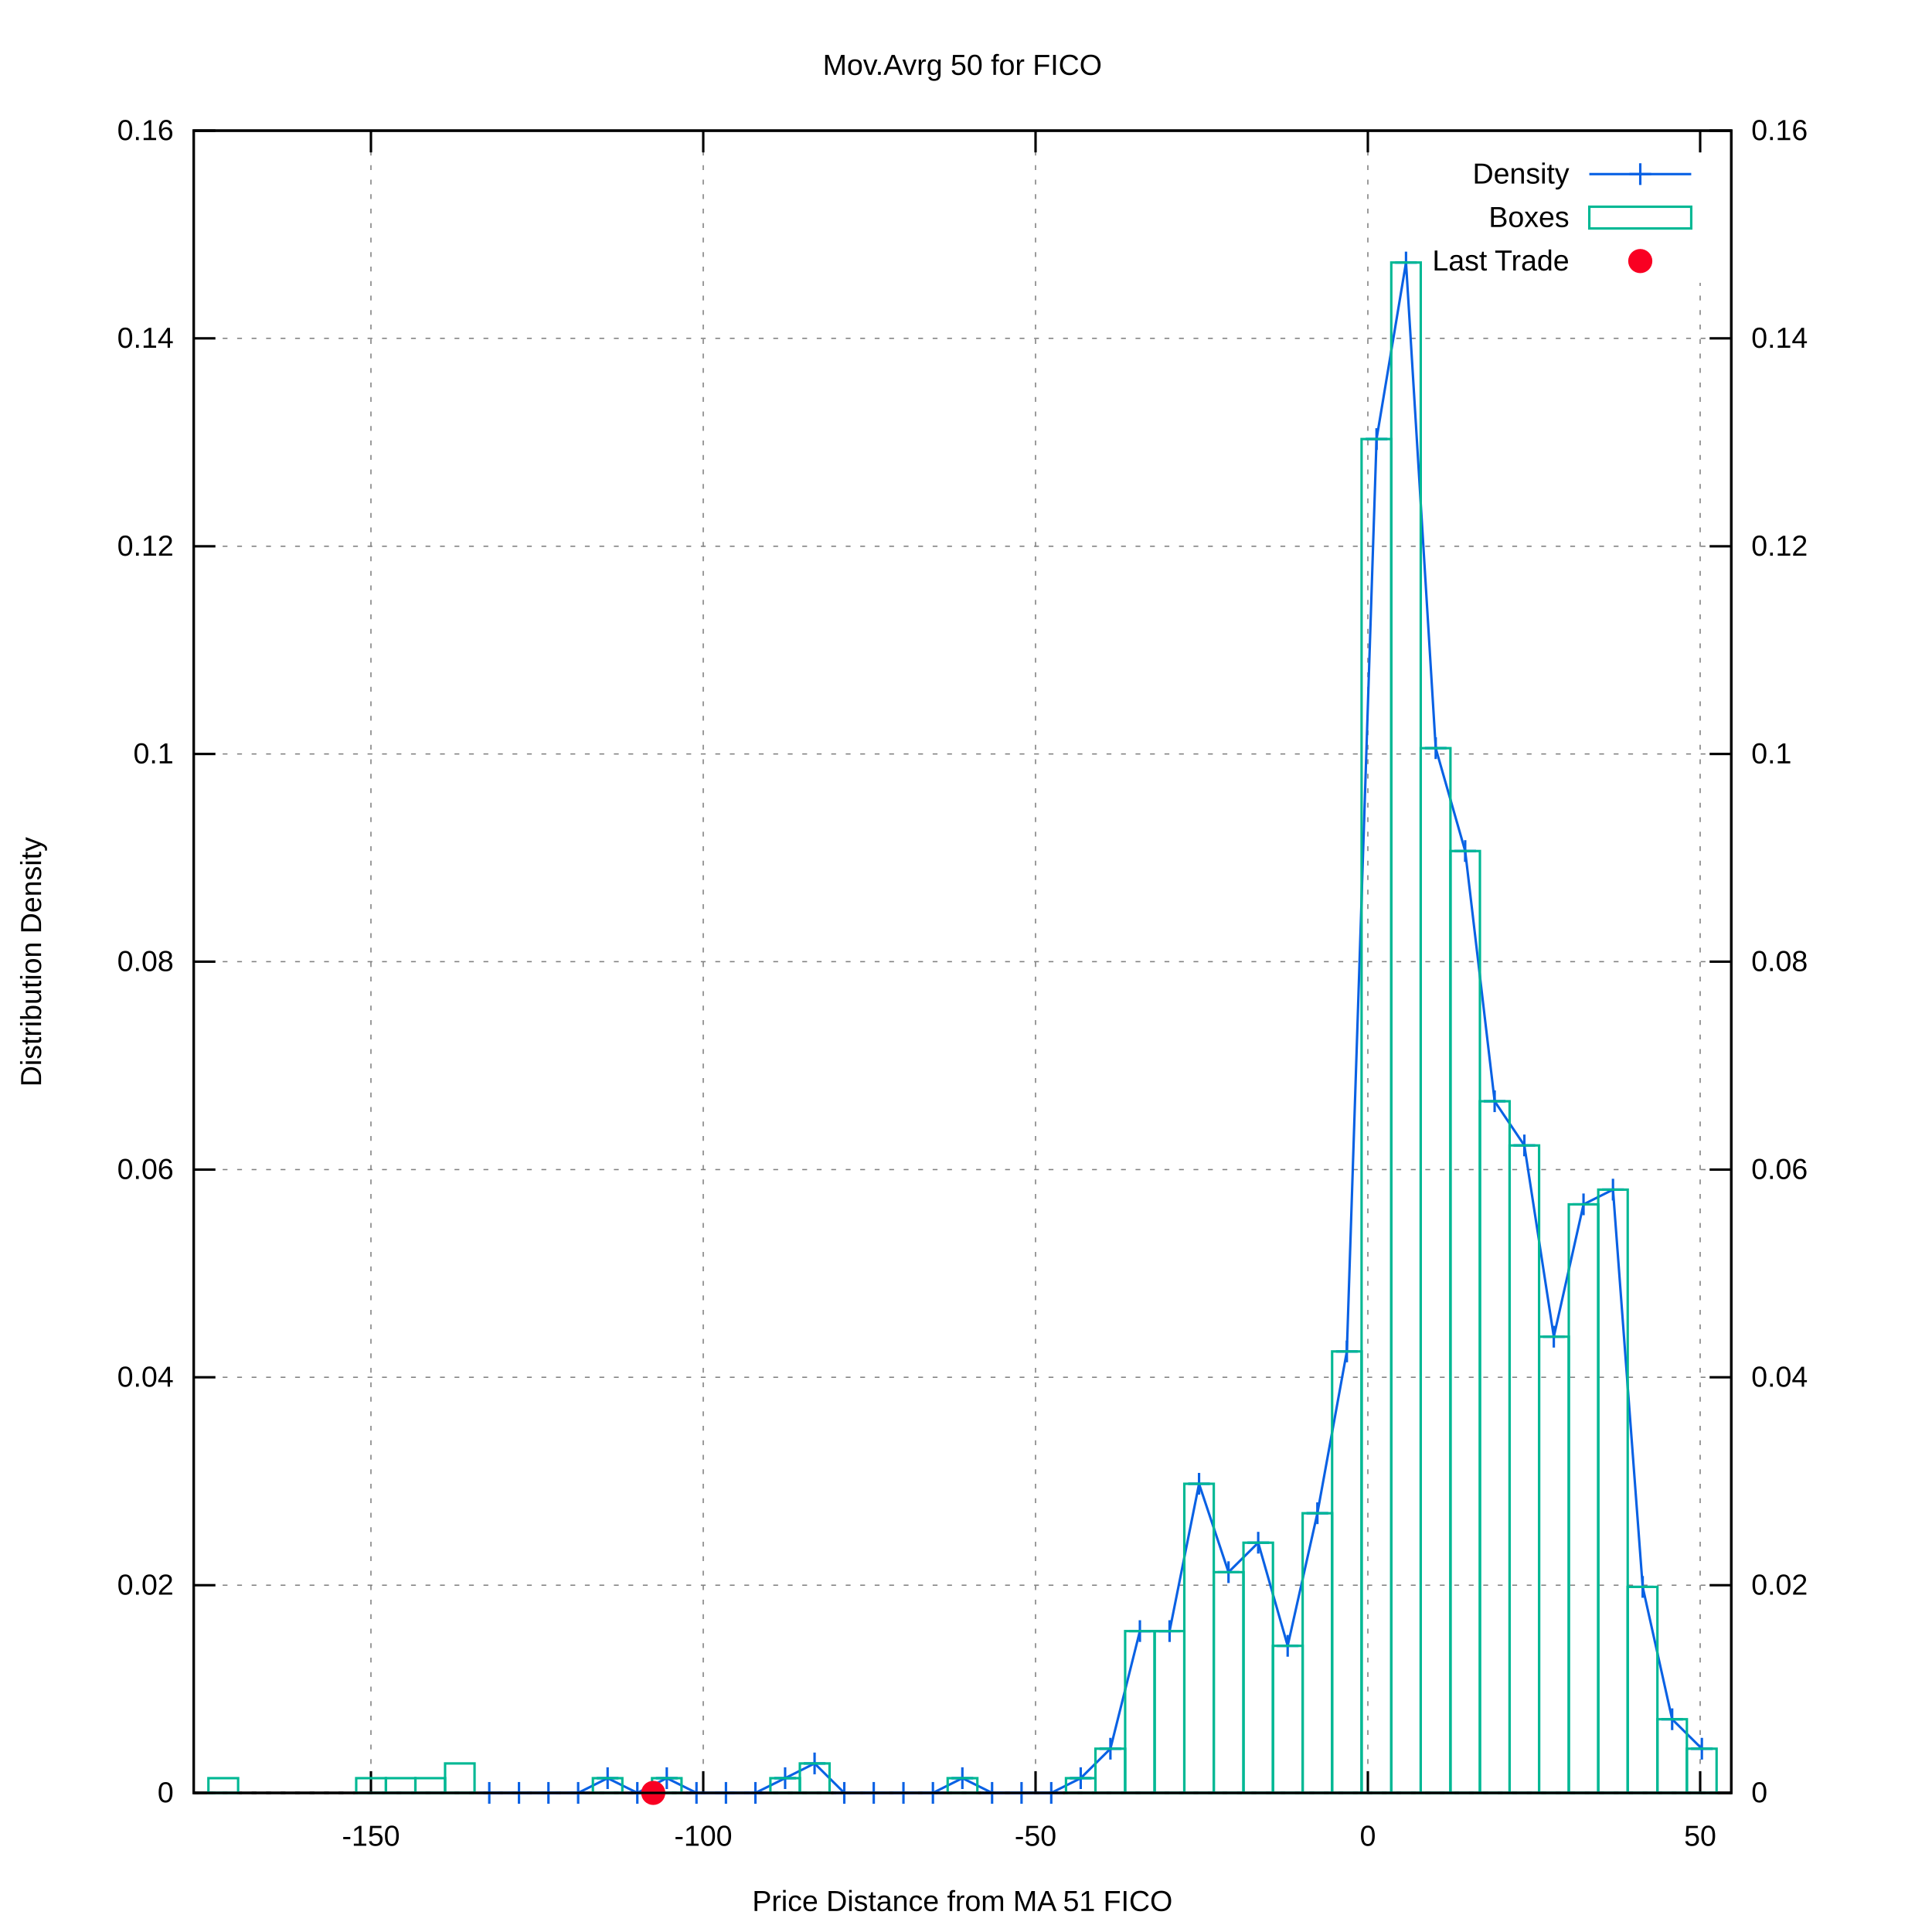
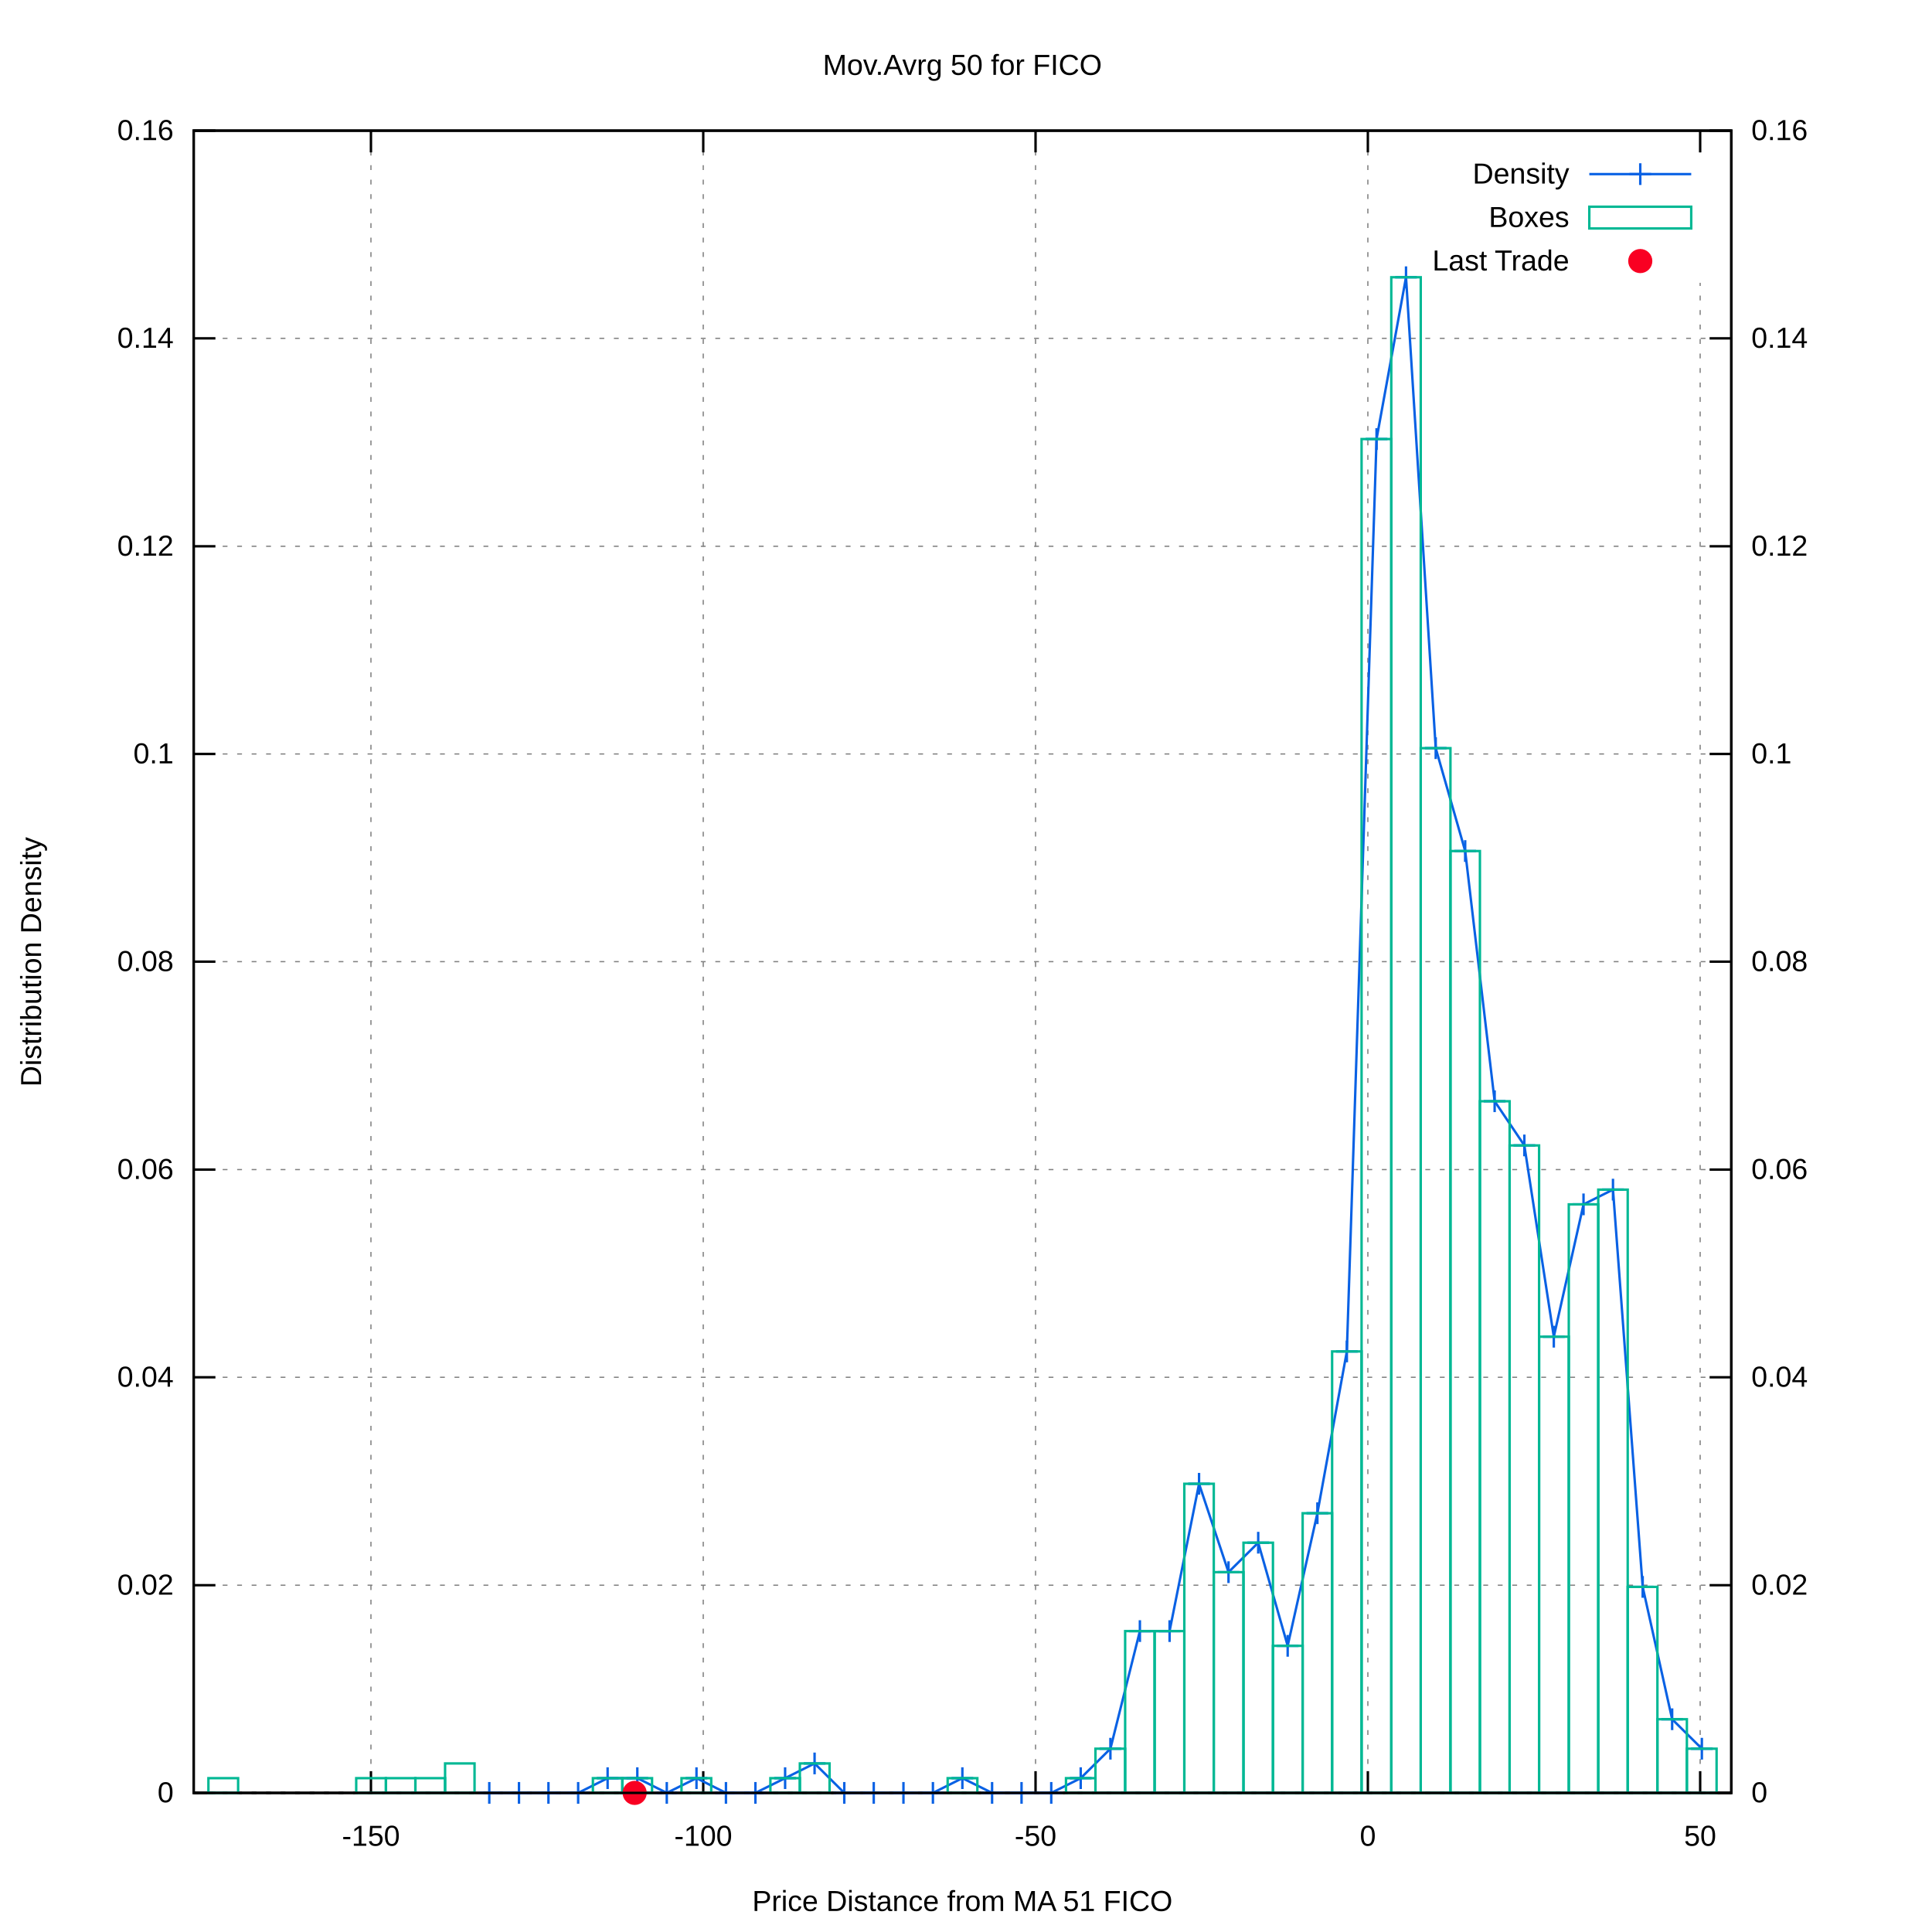
<svg xmlns="http://www.w3.org/2000/svg" xmlns:xlink="http://www.w3.org/1999/xlink" viewBox="0 0 800 800">
  <g id="gnuplot_canvas">
    <rect x="0" y="0" width="800" height="800" fill="#ffffff" />
    <defs>
      <circle id="gpDot" r="0.5" stroke-width="0.5" />
      <path id="gpPt0" stroke-width="0.222" stroke="currentColor" d="M-1,0 h2 M0,-1 v2" />
      <path id="gpPt1" stroke-width="0.222" stroke="currentColor" d="M-1,-1 L1,1 M1,-1 L-1,1" />
      <path id="gpPt2" stroke-width="0.222" stroke="currentColor" d="M-1,0 L1,0 M0,-1 L0,1 M-1,-1 L1,1 M-1,1 L1,-1" />
      <rect id="gpPt3" stroke-width="0.222" stroke="currentColor" x="-1" y="-1" width="2" height="2" />
      <rect id="gpPt4" stroke-width="0.222" stroke="currentColor" fill="currentColor" x="-1" y="-1" width="2" height="2" />
      <circle id="gpPt5" stroke-width="0.222" stroke="currentColor" cx="0" cy="0" r="1" />
      <use xlink:href="#gpPt5" id="gpPt6" fill="currentColor" stroke="none" />
      <path id="gpPt7" stroke-width="0.222" stroke="currentColor" d="M0,-1.33 L-1.33,0.67 L1.33,0.67 z" />
      <use xlink:href="#gpPt7" id="gpPt8" fill="currentColor" stroke="none" />
      <use xlink:href="#gpPt7" id="gpPt9" stroke="currentColor" transform="rotate(180)" />
      <use xlink:href="#gpPt9" id="gpPt10" fill="currentColor" stroke="none" />
      <use xlink:href="#gpPt3" id="gpPt11" stroke="currentColor" transform="rotate(45)" />
      <use xlink:href="#gpPt11" id="gpPt12" fill="currentColor" stroke="none" />
      <path id="gpPt13" stroke-width="0.222" stroke="currentColor" d="M0,1.330 L1.265,0.411 L0.782,-1.067 L-0.782,-1.076 L-1.265,0.411 z" />
      <use xlink:href="#gpPt13" id="gpPt14" fill="currentColor" stroke="none" />
      <filter id="textbox" filterUnits="objectBoundingBox" x="0" y="0" height="1" width="1">
        <feFlood flood-color="#FFFFFF" flood-opacity="1" result="bgnd" />
        <feComposite in="SourceGraphic" in2="bgnd" operator="atop" />
      </filter>
      <filter id="greybox" filterUnits="objectBoundingBox" x="0" y="0" height="1" width="1">
        <feFlood flood-color="lightgrey" flood-opacity="1" result="grey" />
        <feComposite in="SourceGraphic" in2="grey" operator="atop" />
      </filter>
    </defs>
    <g fill="none" color="#FFFFFF" stroke="black" stroke-width="1.00" stroke-linecap="butt" stroke-linejoin="miter">
</g>
    <g fill="none" color="black" stroke="currentColor" stroke-width="1.00" stroke-linecap="butt" stroke-linejoin="miter">
</g>
    <g fill="none" color="black" stroke="black" stroke-width="0.50" stroke-linecap="butt" stroke-linejoin="miter">
</g>
    <g fill="none" color="gray" stroke="currentColor" stroke-width="0.50" stroke-linecap="butt" stroke-linejoin="miter">
      <path stroke="gray" stroke-dasharray="2,4" class="gridline" d="M80.2,742.4 L716.9,742.4  " />
    </g>
    <g fill="none" color="gray" stroke="gray" stroke-width="1.00" stroke-linecap="butt" stroke-linejoin="miter">
</g>
    <g fill="none" color="black" stroke="currentColor" stroke-width="1.00" stroke-linecap="butt" stroke-linejoin="miter">
      <path stroke="black" d="M80.2,742.4 L89.2,742.4  " />
      <g transform="translate(71.9,746.3)" stroke="none" fill="black" font-family="arial" font-size="12.00" text-anchor="end">
        <text>
          <tspan font-family="arial"> 0</tspan>
        </text>
      </g>
    </g>
    <g fill="none" color="black" stroke="currentColor" stroke-width="1.00" stroke-linecap="butt" stroke-linejoin="miter">
</g>
    <g fill="none" color="black" stroke="black" stroke-width="0.50" stroke-linecap="butt" stroke-linejoin="miter">
</g>
    <g fill="none" color="gray" stroke="currentColor" stroke-width="0.50" stroke-linecap="butt" stroke-linejoin="miter">
      <path stroke="gray" stroke-dasharray="2,4" class="gridline" d="M80.2,656.4 L716.9,656.4  " />
    </g>
    <g fill="none" color="gray" stroke="gray" stroke-width="1.00" stroke-linecap="butt" stroke-linejoin="miter">
</g>
    <g fill="none" color="black" stroke="currentColor" stroke-width="1.00" stroke-linecap="butt" stroke-linejoin="miter">
      <path stroke="black" d="M80.2,656.4 L89.2,656.4  " />
      <g transform="translate(71.9,660.3)" stroke="none" fill="black" font-family="arial" font-size="12.00" text-anchor="end">
        <text>
          <tspan font-family="arial"> 0.02</tspan>
        </text>
      </g>
    </g>
    <g fill="none" color="black" stroke="currentColor" stroke-width="1.00" stroke-linecap="butt" stroke-linejoin="miter">
</g>
    <g fill="none" color="black" stroke="black" stroke-width="0.50" stroke-linecap="butt" stroke-linejoin="miter">
</g>
    <g fill="none" color="gray" stroke="currentColor" stroke-width="0.50" stroke-linecap="butt" stroke-linejoin="miter">
      <path stroke="gray" stroke-dasharray="2,4" class="gridline" d="M80.2,570.3 L716.9,570.3  " />
    </g>
    <g fill="none" color="gray" stroke="gray" stroke-width="1.00" stroke-linecap="butt" stroke-linejoin="miter">
</g>
    <g fill="none" color="black" stroke="currentColor" stroke-width="1.00" stroke-linecap="butt" stroke-linejoin="miter">
      <path stroke="black" d="M80.2,570.3 L89.2,570.3  " />
      <g transform="translate(71.9,574.2)" stroke="none" fill="black" font-family="arial" font-size="12.00" text-anchor="end">
        <text>
          <tspan font-family="arial"> 0.04</tspan>
        </text>
      </g>
    </g>
    <g fill="none" color="black" stroke="currentColor" stroke-width="1.00" stroke-linecap="butt" stroke-linejoin="miter">
</g>
    <g fill="none" color="black" stroke="black" stroke-width="0.50" stroke-linecap="butt" stroke-linejoin="miter">
</g>
    <g fill="none" color="gray" stroke="currentColor" stroke-width="0.50" stroke-linecap="butt" stroke-linejoin="miter">
      <path stroke="gray" stroke-dasharray="2,4" class="gridline" d="M80.2,484.3 L716.9,484.3  " />
    </g>
    <g fill="none" color="gray" stroke="gray" stroke-width="1.00" stroke-linecap="butt" stroke-linejoin="miter">
</g>
    <g fill="none" color="black" stroke="currentColor" stroke-width="1.00" stroke-linecap="butt" stroke-linejoin="miter">
      <path stroke="black" d="M80.2,484.3 L89.2,484.3  " />
      <g transform="translate(71.9,488.2)" stroke="none" fill="black" font-family="arial" font-size="12.00" text-anchor="end">
        <text>
          <tspan font-family="arial"> 0.06</tspan>
        </text>
      </g>
    </g>
    <g fill="none" color="black" stroke="currentColor" stroke-width="1.00" stroke-linecap="butt" stroke-linejoin="miter">
</g>
    <g fill="none" color="black" stroke="black" stroke-width="0.50" stroke-linecap="butt" stroke-linejoin="miter">
</g>
    <g fill="none" color="gray" stroke="currentColor" stroke-width="0.50" stroke-linecap="butt" stroke-linejoin="miter">
      <path stroke="gray" stroke-dasharray="2,4" class="gridline" d="M80.2,398.2 L716.9,398.2  " />
    </g>
    <g fill="none" color="gray" stroke="gray" stroke-width="1.00" stroke-linecap="butt" stroke-linejoin="miter">
</g>
    <g fill="none" color="black" stroke="currentColor" stroke-width="1.00" stroke-linecap="butt" stroke-linejoin="miter">
      <path stroke="black" d="M80.2,398.2 L89.2,398.2  " />
      <g transform="translate(71.9,402.1)" stroke="none" fill="black" font-family="arial" font-size="12.00" text-anchor="end">
        <text>
          <tspan font-family="arial"> 0.08</tspan>
        </text>
      </g>
    </g>
    <g fill="none" color="black" stroke="currentColor" stroke-width="1.00" stroke-linecap="butt" stroke-linejoin="miter">
</g>
    <g fill="none" color="black" stroke="black" stroke-width="0.50" stroke-linecap="butt" stroke-linejoin="miter">
</g>
    <g fill="none" color="gray" stroke="currentColor" stroke-width="0.50" stroke-linecap="butt" stroke-linejoin="miter">
      <path stroke="gray" stroke-dasharray="2,4" class="gridline" d="M80.2,312.2 L716.9,312.2  " />
    </g>
    <g fill="none" color="gray" stroke="gray" stroke-width="1.00" stroke-linecap="butt" stroke-linejoin="miter">
</g>
    <g fill="none" color="black" stroke="currentColor" stroke-width="1.00" stroke-linecap="butt" stroke-linejoin="miter">
      <path stroke="black" d="M80.2,312.2 L89.2,312.2  " />
      <g transform="translate(71.9,316.1)" stroke="none" fill="black" font-family="arial" font-size="12.00" text-anchor="end">
        <text>
          <tspan font-family="arial"> 0.1</tspan>
        </text>
      </g>
    </g>
    <g fill="none" color="black" stroke="currentColor" stroke-width="1.00" stroke-linecap="butt" stroke-linejoin="miter">
</g>
    <g fill="none" color="black" stroke="black" stroke-width="0.50" stroke-linecap="butt" stroke-linejoin="miter">
</g>
    <g fill="none" color="gray" stroke="currentColor" stroke-width="0.50" stroke-linecap="butt" stroke-linejoin="miter">
      <path stroke="gray" stroke-dasharray="2,4" class="gridline" d="M80.2,226.2 L716.9,226.2  " />
    </g>
    <g fill="none" color="gray" stroke="gray" stroke-width="1.00" stroke-linecap="butt" stroke-linejoin="miter">
</g>
    <g fill="none" color="black" stroke="currentColor" stroke-width="1.00" stroke-linecap="butt" stroke-linejoin="miter">
      <path stroke="black" d="M80.2,226.2 L89.2,226.2  " />
      <g transform="translate(71.9,230.1)" stroke="none" fill="black" font-family="arial" font-size="12.00" text-anchor="end">
        <text>
          <tspan font-family="arial"> 0.12</tspan>
        </text>
      </g>
    </g>
    <g fill="none" color="black" stroke="currentColor" stroke-width="1.00" stroke-linecap="butt" stroke-linejoin="miter">
</g>
    <g fill="none" color="black" stroke="black" stroke-width="0.50" stroke-linecap="butt" stroke-linejoin="miter">
</g>
    <g fill="none" color="gray" stroke="currentColor" stroke-width="0.50" stroke-linecap="butt" stroke-linejoin="miter">
      <path stroke="gray" stroke-dasharray="2,4" class="gridline" d="M80.2,140.1 L716.9,140.1  " />
    </g>
    <g fill="none" color="gray" stroke="gray" stroke-width="1.00" stroke-linecap="butt" stroke-linejoin="miter">
</g>
    <g fill="none" color="black" stroke="currentColor" stroke-width="1.00" stroke-linecap="butt" stroke-linejoin="miter">
      <path stroke="black" d="M80.2,140.1 L89.2,140.1  " />
      <g transform="translate(71.9,144.0)" stroke="none" fill="black" font-family="arial" font-size="12.00" text-anchor="end">
        <text>
          <tspan font-family="arial"> 0.14</tspan>
        </text>
      </g>
    </g>
    <g fill="none" color="black" stroke="currentColor" stroke-width="1.00" stroke-linecap="butt" stroke-linejoin="miter">
</g>
    <g fill="none" color="black" stroke="black" stroke-width="0.50" stroke-linecap="butt" stroke-linejoin="miter">
</g>
    <g fill="none" color="gray" stroke="currentColor" stroke-width="0.50" stroke-linecap="butt" stroke-linejoin="miter">
      <path stroke="gray" stroke-dasharray="2,4" class="gridline" d="M80.2,54.1 L716.9,54.1  " />
    </g>
    <g fill="none" color="gray" stroke="gray" stroke-width="1.00" stroke-linecap="butt" stroke-linejoin="miter">
</g>
    <g fill="none" color="black" stroke="currentColor" stroke-width="1.00" stroke-linecap="butt" stroke-linejoin="miter">
      <path stroke="black" d="M80.2,54.1 L89.2,54.1  " />
      <g transform="translate(71.9,58.0)" stroke="none" fill="black" font-family="arial" font-size="12.00" text-anchor="end">
        <text>
          <tspan font-family="arial"> 0.16</tspan>
        </text>
      </g>
    </g>
    <g fill="none" color="black" stroke="currentColor" stroke-width="1.00" stroke-linecap="butt" stroke-linejoin="miter">
</g>
    <g fill="none" color="black" stroke="black" stroke-width="0.50" stroke-linecap="butt" stroke-linejoin="miter">
</g>
    <g fill="none" color="gray" stroke="currentColor" stroke-width="0.50" stroke-linecap="butt" stroke-linejoin="miter">
      <path stroke="gray" stroke-dasharray="2,4" class="gridline" d="M153.6,742.4 L153.6,54.1  " />
    </g>
    <g fill="none" color="gray" stroke="gray" stroke-width="1.00" stroke-linecap="butt" stroke-linejoin="miter">
</g>
    <g fill="none" color="black" stroke="currentColor" stroke-width="1.00" stroke-linecap="butt" stroke-linejoin="miter">
      <path stroke="black" d="M153.6,742.4 L153.6,733.4 M153.6,54.1 L153.6,63.1  " />
      <g transform="translate(153.6,764.3)" stroke="none" fill="black" font-family="arial" font-size="12.00" text-anchor="middle">
        <text>
          <tspan font-family="arial">-150</tspan>
        </text>
      </g>
    </g>
    <g fill="none" color="black" stroke="currentColor" stroke-width="1.00" stroke-linecap="butt" stroke-linejoin="miter">
</g>
    <g fill="none" color="black" stroke="black" stroke-width="0.50" stroke-linecap="butt" stroke-linejoin="miter">
</g>
    <g fill="none" color="gray" stroke="currentColor" stroke-width="0.50" stroke-linecap="butt" stroke-linejoin="miter">
      <path stroke="gray" stroke-dasharray="2,4" class="gridline" d="M291.2,742.4 L291.2,54.1  " />
    </g>
    <g fill="none" color="gray" stroke="gray" stroke-width="1.00" stroke-linecap="butt" stroke-linejoin="miter">
</g>
    <g fill="none" color="black" stroke="currentColor" stroke-width="1.00" stroke-linecap="butt" stroke-linejoin="miter">
      <path stroke="black" d="M291.2,742.4 L291.2,733.4 M291.2,54.1 L291.2,63.1  " />
      <g transform="translate(291.2,764.3)" stroke="none" fill="black" font-family="arial" font-size="12.00" text-anchor="middle">
        <text>
          <tspan font-family="arial">-100</tspan>
        </text>
      </g>
    </g>
    <g fill="none" color="black" stroke="currentColor" stroke-width="1.00" stroke-linecap="butt" stroke-linejoin="miter">
</g>
    <g fill="none" color="black" stroke="black" stroke-width="0.50" stroke-linecap="butt" stroke-linejoin="miter">
</g>
    <g fill="none" color="gray" stroke="currentColor" stroke-width="0.50" stroke-linecap="butt" stroke-linejoin="miter">
      <path stroke="gray" stroke-dasharray="2,4" class="gridline" d="M428.8,742.4 L428.8,54.1  " />
    </g>
    <g fill="none" color="gray" stroke="gray" stroke-width="1.00" stroke-linecap="butt" stroke-linejoin="miter">
</g>
    <g fill="none" color="black" stroke="currentColor" stroke-width="1.00" stroke-linecap="butt" stroke-linejoin="miter">
      <path stroke="black" d="M428.8,742.4 L428.8,733.4 M428.8,54.1 L428.8,63.1  " />
      <g transform="translate(428.8,764.3)" stroke="none" fill="black" font-family="arial" font-size="12.00" text-anchor="middle">
        <text>
          <tspan font-family="arial">-50</tspan>
        </text>
      </g>
    </g>
    <g fill="none" color="black" stroke="currentColor" stroke-width="1.00" stroke-linecap="butt" stroke-linejoin="miter">
</g>
    <g fill="none" color="black" stroke="black" stroke-width="0.50" stroke-linecap="butt" stroke-linejoin="miter">
</g>
    <g fill="none" color="gray" stroke="currentColor" stroke-width="0.50" stroke-linecap="butt" stroke-linejoin="miter">
      <path stroke="gray" stroke-dasharray="2,4" class="gridline" d="M566.4,742.4 L566.4,54.1  " />
    </g>
    <g fill="none" color="gray" stroke="gray" stroke-width="1.00" stroke-linecap="butt" stroke-linejoin="miter">
</g>
    <g fill="none" color="black" stroke="currentColor" stroke-width="1.00" stroke-linecap="butt" stroke-linejoin="miter">
      <path stroke="black" d="M566.4,742.4 L566.4,733.4 M566.4,54.1 L566.4,63.1  " />
      <g transform="translate(566.4,764.3)" stroke="none" fill="black" font-family="arial" font-size="12.00" text-anchor="middle">
        <text>
          <tspan font-family="arial"> 0</tspan>
        </text>
      </g>
    </g>
    <g fill="none" color="black" stroke="currentColor" stroke-width="1.00" stroke-linecap="butt" stroke-linejoin="miter">
</g>
    <g fill="none" color="black" stroke="black" stroke-width="0.50" stroke-linecap="butt" stroke-linejoin="miter">
</g>
    <g fill="none" color="gray" stroke="currentColor" stroke-width="0.50" stroke-linecap="butt" stroke-linejoin="miter">
      <path stroke="gray" stroke-dasharray="2,4" class="gridline" d="M704.0,742.4 L704.0,117.1 M704.0,63.1 L704.0,54.1  " />
    </g>
    <g fill="none" color="gray" stroke="gray" stroke-width="1.00" stroke-linecap="butt" stroke-linejoin="miter">
</g>
    <g fill="none" color="black" stroke="currentColor" stroke-width="1.00" stroke-linecap="butt" stroke-linejoin="miter">
      <path stroke="black" d="M704.0,742.4 L704.0,733.4 M704.0,54.1 L704.0,63.1  " />
      <g transform="translate(704.0,764.3)" stroke="none" fill="black" font-family="arial" font-size="12.00" text-anchor="middle">
        <text>
          <tspan font-family="arial"> 50</tspan>
        </text>
      </g>
    </g>
    <g fill="none" color="black" stroke="currentColor" stroke-width="1.00" stroke-linecap="butt" stroke-linejoin="miter">
      <path stroke="black" d="M716.9,742.4 L707.9,742.4  " />
      <g transform="translate(725.2,746.3)" stroke="none" fill="black" font-family="arial" font-size="12.00" text-anchor="start">
        <text>
          <tspan font-family="arial"> 0</tspan>
        </text>
      </g>
    </g>
    <g fill="none" color="black" stroke="currentColor" stroke-width="1.00" stroke-linecap="butt" stroke-linejoin="miter">
      <path stroke="black" d="M716.9,656.4 L707.9,656.4  " />
      <g transform="translate(725.2,660.3)" stroke="none" fill="black" font-family="arial" font-size="12.00" text-anchor="start">
        <text>
          <tspan font-family="arial"> 0.02</tspan>
        </text>
      </g>
    </g>
    <g fill="none" color="black" stroke="currentColor" stroke-width="1.00" stroke-linecap="butt" stroke-linejoin="miter">
      <path stroke="black" d="M716.9,570.3 L707.9,570.3  " />
      <g transform="translate(725.2,574.2)" stroke="none" fill="black" font-family="arial" font-size="12.00" text-anchor="start">
        <text>
          <tspan font-family="arial"> 0.04</tspan>
        </text>
      </g>
    </g>
    <g fill="none" color="black" stroke="currentColor" stroke-width="1.00" stroke-linecap="butt" stroke-linejoin="miter">
      <path stroke="black" d="M716.9,484.3 L707.9,484.3  " />
      <g transform="translate(725.2,488.2)" stroke="none" fill="black" font-family="arial" font-size="12.00" text-anchor="start">
        <text>
          <tspan font-family="arial"> 0.06</tspan>
        </text>
      </g>
    </g>
    <g fill="none" color="black" stroke="currentColor" stroke-width="1.00" stroke-linecap="butt" stroke-linejoin="miter">
      <path stroke="black" d="M716.9,398.2 L707.9,398.2  " />
      <g transform="translate(725.2,402.1)" stroke="none" fill="black" font-family="arial" font-size="12.00" text-anchor="start">
        <text>
          <tspan font-family="arial"> 0.08</tspan>
        </text>
      </g>
    </g>
    <g fill="none" color="black" stroke="currentColor" stroke-width="1.00" stroke-linecap="butt" stroke-linejoin="miter">
      <path stroke="black" d="M716.9,312.2 L707.9,312.2  " />
      <g transform="translate(725.2,316.1)" stroke="none" fill="black" font-family="arial" font-size="12.00" text-anchor="start">
        <text>
          <tspan font-family="arial"> 0.1</tspan>
        </text>
      </g>
    </g>
    <g fill="none" color="black" stroke="currentColor" stroke-width="1.00" stroke-linecap="butt" stroke-linejoin="miter">
      <path stroke="black" d="M716.9,226.2 L707.9,226.2  " />
      <g transform="translate(725.2,230.1)" stroke="none" fill="black" font-family="arial" font-size="12.00" text-anchor="start">
        <text>
          <tspan font-family="arial"> 0.12</tspan>
        </text>
      </g>
    </g>
    <g fill="none" color="black" stroke="currentColor" stroke-width="1.00" stroke-linecap="butt" stroke-linejoin="miter">
      <path stroke="black" d="M716.9,140.1 L707.9,140.1  " />
      <g transform="translate(725.2,144.0)" stroke="none" fill="black" font-family="arial" font-size="12.00" text-anchor="start">
        <text>
          <tspan font-family="arial"> 0.14</tspan>
        </text>
      </g>
    </g>
    <g fill="none" color="black" stroke="currentColor" stroke-width="1.00" stroke-linecap="butt" stroke-linejoin="miter">
      <path stroke="black" d="M716.9,54.1 L707.9,54.1  " />
      <g transform="translate(725.2,58.0)" stroke="none" fill="black" font-family="arial" font-size="12.00" text-anchor="start">
        <text>
          <tspan font-family="arial"> 0.16</tspan>
        </text>
      </g>
    </g>
    <g fill="none" color="black" stroke="currentColor" stroke-width="1.00" stroke-linecap="butt" stroke-linejoin="miter">
</g>
    <g fill="none" color="gray" stroke="currentColor" stroke-width="1.00" stroke-linecap="butt" stroke-linejoin="miter">
      <path stroke="black" stroke-dasharray="2,4" d="M80.2,742.4 L716.9,742.4  " />
    </g>
    <g fill="none" color="black" stroke="currentColor" stroke-width="1.00" stroke-linecap="butt" stroke-linejoin="miter">
      <path stroke="black" d="M80.2,54.1 L80.2,742.4 L716.9,742.4 L716.9,54.1 L80.2,54.1 Z  " />
    </g>
    <g fill="none" color="black" stroke="currentColor" stroke-width="1.00" stroke-linecap="butt" stroke-linejoin="miter">
      <g transform="translate(17.0,398.3) rotate(270)" stroke="none" fill="black" font-family="arial" font-size="12.00" text-anchor="middle">
        <text>
          <tspan font-family="arial">Distribution Density</tspan>
        </text>
      </g>
    </g>
    <g fill="none" color="black" stroke="currentColor" stroke-width="1.00" stroke-linecap="butt" stroke-linejoin="miter">
      <g transform="translate(398.5,791.3)" stroke="none" fill="black" font-family="arial" font-size="12.00" text-anchor="middle">
        <text>
          <tspan font-family="arial">Price Distance from MA 51 FICO</tspan>
        </text>
      </g>
    </g>
    <g fill="none" color="black" stroke="currentColor" stroke-width="1.00" stroke-linecap="butt" stroke-linejoin="miter">
      <g transform="translate(398.5,31.0)" stroke="none" fill="black" font-family="arial" font-size="12.00" text-anchor="middle">
        <text>
          <tspan font-family="arial">Mov.Avrg 50 for FICO </tspan>
        </text>
      </g>
    </g>
    <g id="gnuplot_plot_1">
      <g fill="none" color="black" stroke="currentColor" stroke-width="1.00" stroke-linecap="butt" stroke-linejoin="miter">
        <g transform="translate(649.8,76.0)" stroke="none" fill="black" font-family="arial" font-size="12.00" text-anchor="end">
          <text>
            <tspan font-family="arial">Density</tspan>
          </text>
        </g>
      </g>
      <g fill="none" color="black" stroke="currentColor" stroke-width="1.00" stroke-linecap="butt" stroke-linejoin="miter">
-         <path stroke="rgb(  9,  97, 228)" d="M658.1,72.1 L700.3,72.1 M202.6,742.4 L214.9,742.4 L227.1,742.4 L239.4,742.4 L251.6,736.3 L263.9,742.4   L276.1,736.3 L288.4,742.4 L300.6,742.4 L312.8,742.4 L325.1,736.3 L337.3,730.2 L349.6,742.4 L361.8,742.4   L374.1,742.4 L386.3,742.4 L398.5,736.3 L410.8,742.4 L423.0,742.4 L435.3,742.4 L447.5,736.3 L459.8,724.1   L472.0,675.4 L484.3,675.4 L496.5,614.4 L508.7,651.0 L521.0,638.8 L533.2,681.5 L545.5,626.6 L557.7,559.6   L570.0,181.8 L582.2,108.7 L594.5,309.8 L606.7,352.4 L618.9,456.0 L631.2,474.3 L643.4,553.5 L655.7,498.7   L667.9,492.6 L680.2,657.1 L692.4,711.9 L704.7,724.1  " />
+         <path stroke="rgb(  9,  97, 228)" d="M658.1,72.1 L700.3,72.1 M202.6,742.4 L214.9,742.4 L227.1,742.4 L239.4,742.4 L251.6,736.3 L263.9,736.3   L276.1,742.4 L288.4,736.3 L300.6,742.4 L312.8,742.4 L325.1,736.3 L337.3,730.2 L349.6,742.4 L361.8,742.4   L374.1,742.4 L386.3,742.4 L398.5,736.3 L410.8,742.4 L423.0,742.4 L435.3,742.4 L447.5,736.3 L459.8,724.1   L472.0,675.4 L484.3,675.4 L496.5,614.4 L508.7,651.0 L521.0,638.8 L533.2,681.5 L545.5,626.6 L557.7,559.6   L570.0,181.8 L582.2,114.8 L594.5,309.8 L606.7,352.4 L618.9,456.0 L631.2,474.3 L643.4,553.5 L655.7,498.7   L667.9,492.6 L680.2,657.1 L692.4,711.9 L704.7,724.1  " />
        <use xlink:href="#gpPt0" transform="translate(202.6,742.4) scale(4.50)" color="rgb(  9,  97, 228)" />
        <use xlink:href="#gpPt0" transform="translate(214.9,742.4) scale(4.50)" color="rgb(  9,  97, 228)" />
        <use xlink:href="#gpPt0" transform="translate(227.1,742.4) scale(4.50)" color="rgb(  9,  97, 228)" />
        <use xlink:href="#gpPt0" transform="translate(239.4,742.4) scale(4.50)" color="rgb(  9,  97, 228)" />
        <use xlink:href="#gpPt0" transform="translate(251.6,736.3) scale(4.50)" color="rgb(  9,  97, 228)" />
-         <use xlink:href="#gpPt0" transform="translate(263.9,742.4) scale(4.50)" color="rgb(  9,  97, 228)" />
-         <use xlink:href="#gpPt0" transform="translate(276.1,736.3) scale(4.50)" color="rgb(  9,  97, 228)" />
-         <use xlink:href="#gpPt0" transform="translate(288.4,742.4) scale(4.50)" color="rgb(  9,  97, 228)" />
+         <use xlink:href="#gpPt0" transform="translate(263.9,736.3) scale(4.50)" color="rgb(  9,  97, 228)" />
+         <use xlink:href="#gpPt0" transform="translate(276.1,742.4) scale(4.50)" color="rgb(  9,  97, 228)" />
+         <use xlink:href="#gpPt0" transform="translate(288.4,736.3) scale(4.50)" color="rgb(  9,  97, 228)" />
        <use xlink:href="#gpPt0" transform="translate(300.6,742.4) scale(4.50)" color="rgb(  9,  97, 228)" />
        <use xlink:href="#gpPt0" transform="translate(312.8,742.4) scale(4.50)" color="rgb(  9,  97, 228)" />
        <use xlink:href="#gpPt0" transform="translate(325.1,736.3) scale(4.50)" color="rgb(  9,  97, 228)" />
        <use xlink:href="#gpPt0" transform="translate(337.3,730.2) scale(4.50)" color="rgb(  9,  97, 228)" />
        <use xlink:href="#gpPt0" transform="translate(349.6,742.4) scale(4.50)" color="rgb(  9,  97, 228)" />
        <use xlink:href="#gpPt0" transform="translate(361.8,742.4) scale(4.50)" color="rgb(  9,  97, 228)" />
        <use xlink:href="#gpPt0" transform="translate(374.1,742.4) scale(4.50)" color="rgb(  9,  97, 228)" />
        <use xlink:href="#gpPt0" transform="translate(386.3,742.4) scale(4.50)" color="rgb(  9,  97, 228)" />
        <use xlink:href="#gpPt0" transform="translate(398.5,736.3) scale(4.50)" color="rgb(  9,  97, 228)" />
        <use xlink:href="#gpPt0" transform="translate(410.8,742.4) scale(4.50)" color="rgb(  9,  97, 228)" />
        <use xlink:href="#gpPt0" transform="translate(423.0,742.4) scale(4.50)" color="rgb(  9,  97, 228)" />
        <use xlink:href="#gpPt0" transform="translate(435.3,742.4) scale(4.50)" color="rgb(  9,  97, 228)" />
        <use xlink:href="#gpPt0" transform="translate(447.5,736.3) scale(4.50)" color="rgb(  9,  97, 228)" />
        <use xlink:href="#gpPt0" transform="translate(459.8,724.1) scale(4.50)" color="rgb(  9,  97, 228)" />
        <use xlink:href="#gpPt0" transform="translate(472.0,675.4) scale(4.50)" color="rgb(  9,  97, 228)" />
        <use xlink:href="#gpPt0" transform="translate(484.3,675.4) scale(4.50)" color="rgb(  9,  97, 228)" />
        <use xlink:href="#gpPt0" transform="translate(496.5,614.4) scale(4.50)" color="rgb(  9,  97, 228)" />
        <use xlink:href="#gpPt0" transform="translate(508.7,651.0) scale(4.50)" color="rgb(  9,  97, 228)" />
        <use xlink:href="#gpPt0" transform="translate(521.0,638.8) scale(4.50)" color="rgb(  9,  97, 228)" />
        <use xlink:href="#gpPt0" transform="translate(533.2,681.5) scale(4.50)" color="rgb(  9,  97, 228)" />
        <use xlink:href="#gpPt0" transform="translate(545.5,626.6) scale(4.50)" color="rgb(  9,  97, 228)" />
        <use xlink:href="#gpPt0" transform="translate(557.7,559.6) scale(4.50)" color="rgb(  9,  97, 228)" />
        <use xlink:href="#gpPt0" transform="translate(570.0,181.8) scale(4.50)" color="rgb(  9,  97, 228)" />
-         <use xlink:href="#gpPt0" transform="translate(582.2,108.7) scale(4.50)" color="rgb(  9,  97, 228)" />
+         <use xlink:href="#gpPt0" transform="translate(582.2,114.8) scale(4.50)" color="rgb(  9,  97, 228)" />
        <use xlink:href="#gpPt0" transform="translate(594.5,309.8) scale(4.50)" color="rgb(  9,  97, 228)" />
        <use xlink:href="#gpPt0" transform="translate(606.7,352.4) scale(4.50)" color="rgb(  9,  97, 228)" />
        <use xlink:href="#gpPt0" transform="translate(618.9,456.0) scale(4.50)" color="rgb(  9,  97, 228)" />
        <use xlink:href="#gpPt0" transform="translate(631.2,474.3) scale(4.50)" color="rgb(  9,  97, 228)" />
        <use xlink:href="#gpPt0" transform="translate(643.4,553.5) scale(4.50)" color="rgb(  9,  97, 228)" />
        <use xlink:href="#gpPt0" transform="translate(655.7,498.7) scale(4.50)" color="rgb(  9,  97, 228)" />
        <use xlink:href="#gpPt0" transform="translate(667.9,492.6) scale(4.50)" color="rgb(  9,  97, 228)" />
        <use xlink:href="#gpPt0" transform="translate(680.2,657.1) scale(4.50)" color="rgb(  9,  97, 228)" />
        <use xlink:href="#gpPt0" transform="translate(692.4,711.9) scale(4.50)" color="rgb(  9,  97, 228)" />
        <use xlink:href="#gpPt0" transform="translate(704.7,724.1) scale(4.50)" color="rgb(  9,  97, 228)" />
        <use xlink:href="#gpPt0" transform="translate(679.2,72.1) scale(4.50)" color="rgb(  9,  97, 228)" />
      </g>
    </g>
    <g id="gnuplot_plot_2">
      <g fill="none" color="black" stroke="currentColor" stroke-width="1.00" stroke-linecap="butt" stroke-linejoin="miter">
        <g transform="translate(649.8,94.0)" stroke="none" fill="black" font-family="arial" font-size="12.00" text-anchor="end">
          <text>
            <tspan font-family="arial">Boxes</tspan>
          </text>
        </g>
      </g>
      <g fill="none" color="black" stroke="currentColor" stroke-width="1.00" stroke-linecap="butt" stroke-linejoin="miter">
        <path stroke="rgb(  0, 184, 148)" d="M658.1,94.6 L700.3,94.6 L700.3,85.6 L658.1,85.6 L658.1,94.6 Z  " />
        <path stroke="rgb(  0, 184, 148)" d="M86.3,742.4 L86.3,736.3 L98.6,736.3 L98.6,742.4 L86.3,742.4 Z  " />
        <path stroke="rgb(  0, 184, 148)" d="M147.5,742.4 L147.5,736.3 L159.8,736.3 L159.8,742.4 L147.5,742.4 Z  " />
        <path stroke="rgb(  0, 184, 148)" d="M159.8,742.4 L159.8,736.3 L172.0,736.3 L172.0,742.4 L159.8,742.4 Z  " />
        <path stroke="rgb(  0, 184, 148)" d="M172.0,742.4 L172.0,736.3 L184.3,736.3 L184.3,742.4 L172.0,742.4 Z  " />
        <path stroke="rgb(  0, 184, 148)" d="M184.3,742.4 L184.3,730.2 L196.5,730.2 L196.5,742.4 L184.3,742.4 Z  " />
        <path stroke="rgb(  0, 184, 148)" d="M245.5,742.4 L245.5,736.3 L257.7,736.3 L257.7,742.4 L245.5,742.4 Z  " />
-         <path stroke="rgb(  0, 184, 148)" d="M270.0,742.4 L270.0,736.3 L282.2,736.3 L282.2,742.4 L270.0,742.4 Z  " />
+         <path stroke="rgb(  0, 184, 148)" d="M257.7,742.4 L257.7,736.3 L270.0,736.3 L270.0,742.4 L257.7,742.4 Z  " />
+         <path stroke="rgb(  0, 184, 148)" d="M282.2,742.4 L282.2,736.3 L294.5,736.3 L294.5,742.4 L282.2,742.4 Z  " />
        <path stroke="rgb(  0, 184, 148)" d="M319.0,742.4 L319.0,736.3 L331.2,736.3 L331.2,742.4 L319.0,742.4 Z  " />
        <path stroke="rgb(  0, 184, 148)" d="M331.2,742.4 L331.2,730.2 L343.5,730.2 L343.5,742.4 L331.2,742.4 Z  " />
        <path stroke="rgb(  0, 184, 148)" d="M392.4,742.4 L392.4,736.3 L404.7,736.3 L404.7,742.4 L392.4,742.4 Z  " />
        <path stroke="rgb(  0, 184, 148)" d="M441.4,742.4 L441.4,736.3 L453.6,736.3 L453.6,742.4 L441.4,742.4 Z  " />
        <path stroke="rgb(  0, 184, 148)" d="M453.6,742.4 L453.6,724.1 L465.9,724.1 L465.9,742.4 L453.6,742.4 Z  " />
        <path stroke="rgb(  0, 184, 148)" d="M465.9,742.4 L465.9,675.4 L478.1,675.4 L478.1,742.4 L465.9,742.4 Z  " />
        <path stroke="rgb(  0, 184, 148)" d="M478.1,742.4 L478.1,675.4 L490.4,675.4 L490.4,742.4 L478.1,742.4 Z  " />
        <path stroke="rgb(  0, 184, 148)" d="M490.4,742.4 L490.4,614.4 L502.6,614.4 L502.6,742.4 L490.4,742.4 Z  " />
        <path stroke="rgb(  0, 184, 148)" d="M502.6,742.4 L502.6,651.0 L514.9,651.0 L514.9,742.4 L502.6,742.4 Z  " />
        <path stroke="rgb(  0, 184, 148)" d="M514.9,742.4 L514.9,638.8 L527.1,638.8 L527.1,742.4 L514.9,742.4 Z  " />
        <path stroke="rgb(  0, 184, 148)" d="M527.1,742.4 L527.1,681.5 L539.4,681.5 L539.4,742.4 L527.1,742.4 Z  " />
        <path stroke="rgb(  0, 184, 148)" d="M539.4,742.4 L539.4,626.6 L551.6,626.6 L551.6,742.4 L539.4,742.4 Z  " />
        <path stroke="rgb(  0, 184, 148)" d="M551.6,742.4 L551.6,559.6 L563.8,559.6 L563.8,742.4 L551.6,742.4 Z  " />
        <path stroke="rgb(  0, 184, 148)" d="M563.8,742.4 L563.8,181.8 L576.1,181.8 L576.1,742.4 L563.8,742.4 Z  " />
-         <path stroke="rgb(  0, 184, 148)" d="M576.1,742.4 L576.1,108.7 L588.3,108.7 L588.3,742.4 L576.1,742.4 Z  " />
+         <path stroke="rgb(  0, 184, 148)" d="M576.1,742.4 L576.1,114.8 L588.3,114.8 L588.3,742.4 L576.1,742.4 Z  " />
        <path stroke="rgb(  0, 184, 148)" d="M588.3,742.4 L588.3,309.8 L600.6,309.8 L600.6,742.4 L588.3,742.4 Z  " />
        <path stroke="rgb(  0, 184, 148)" d="M600.6,742.4 L600.6,352.4 L612.8,352.4 L612.8,742.4 L600.6,742.4 Z  " />
        <path stroke="rgb(  0, 184, 148)" d="M612.8,742.4 L612.8,456.0 L625.1,456.0 L625.1,742.4 L612.8,742.4 Z  " />
        <path stroke="rgb(  0, 184, 148)" d="M625.1,742.4 L625.1,474.3 L637.3,474.3 L637.3,742.4 L625.1,742.4 Z  " />
        <path stroke="rgb(  0, 184, 148)" d="M637.3,742.4 L637.3,553.5 L649.6,553.5 L649.6,742.4 L637.3,742.4 Z  " />
        <path stroke="rgb(  0, 184, 148)" d="M649.6,742.4 L649.6,498.7 L661.8,498.7 L661.8,742.4 L649.6,742.4 Z  " />
        <path stroke="rgb(  0, 184, 148)" d="M661.8,742.4 L661.8,492.6 L674.0,492.6 L674.0,742.4 L661.8,742.4 Z  " />
        <path stroke="rgb(  0, 184, 148)" d="M674.0,742.4 L674.0,657.1 L686.3,657.1 L686.3,742.4 L674.0,742.4 Z  " />
        <path stroke="rgb(  0, 184, 148)" d="M686.3,742.4 L686.3,711.9 L698.5,711.9 L698.5,742.4 L686.3,742.4 Z  " />
        <path stroke="rgb(  0, 184, 148)" d="M698.5,742.4 L698.5,724.1 L710.8,724.1 L710.8,742.4 L698.5,742.4 Z  " />
      </g>
    </g>
    <g id="gnuplot_plot_3">
      <g fill="none" color="black" stroke="currentColor" stroke-width="1.00" stroke-linecap="butt" stroke-linejoin="miter">
        <g transform="translate(649.8,112.0)" stroke="none" fill="black" font-family="arial" font-size="12.00" text-anchor="end">
          <text>
            <tspan font-family="arial">Last Trade</tspan>
          </text>
        </g>
      </g>
      <g fill="none" color="black" stroke="currentColor" stroke-width="1.00" stroke-linecap="butt" stroke-linejoin="miter">
-         <use xlink:href="#gpPt6" transform="translate(270.5,742.4) scale(4.50)" color="rgb(249,   0,  34)" />
+         <use xlink:href="#gpPt6" transform="translate(262.8,742.4) scale(4.50)" color="rgb(249,   0,  34)" />
        <use xlink:href="#gpPt6" transform="translate(679.2,108.1) scale(4.50)" color="rgb(249,   0,  34)" />
      </g>
    </g>
    <g fill="none" color="#FFFFFF" stroke="rgb(249,   0,  34)" stroke-width="2.00" stroke-linecap="butt" stroke-linejoin="miter">
</g>
    <g fill="none" color="black" stroke="currentColor" stroke-width="2.00" stroke-linecap="butt" stroke-linejoin="miter">
</g>
    <g fill="none" color="black" stroke="black" stroke-width="1.00" stroke-linecap="butt" stroke-linejoin="miter">
</g>
    <g fill="none" color="black" stroke="currentColor" stroke-width="1.00" stroke-linecap="butt" stroke-linejoin="miter">
      <path stroke="black" d="M80.2,54.1 L80.2,742.4 L716.9,742.4 L716.9,54.1 L80.2,54.1 Z  " />
    </g>
    <g fill="none" color="black" stroke="currentColor" stroke-width="1.00" stroke-linecap="butt" stroke-linejoin="miter">
</g>
  </g>
</svg>
